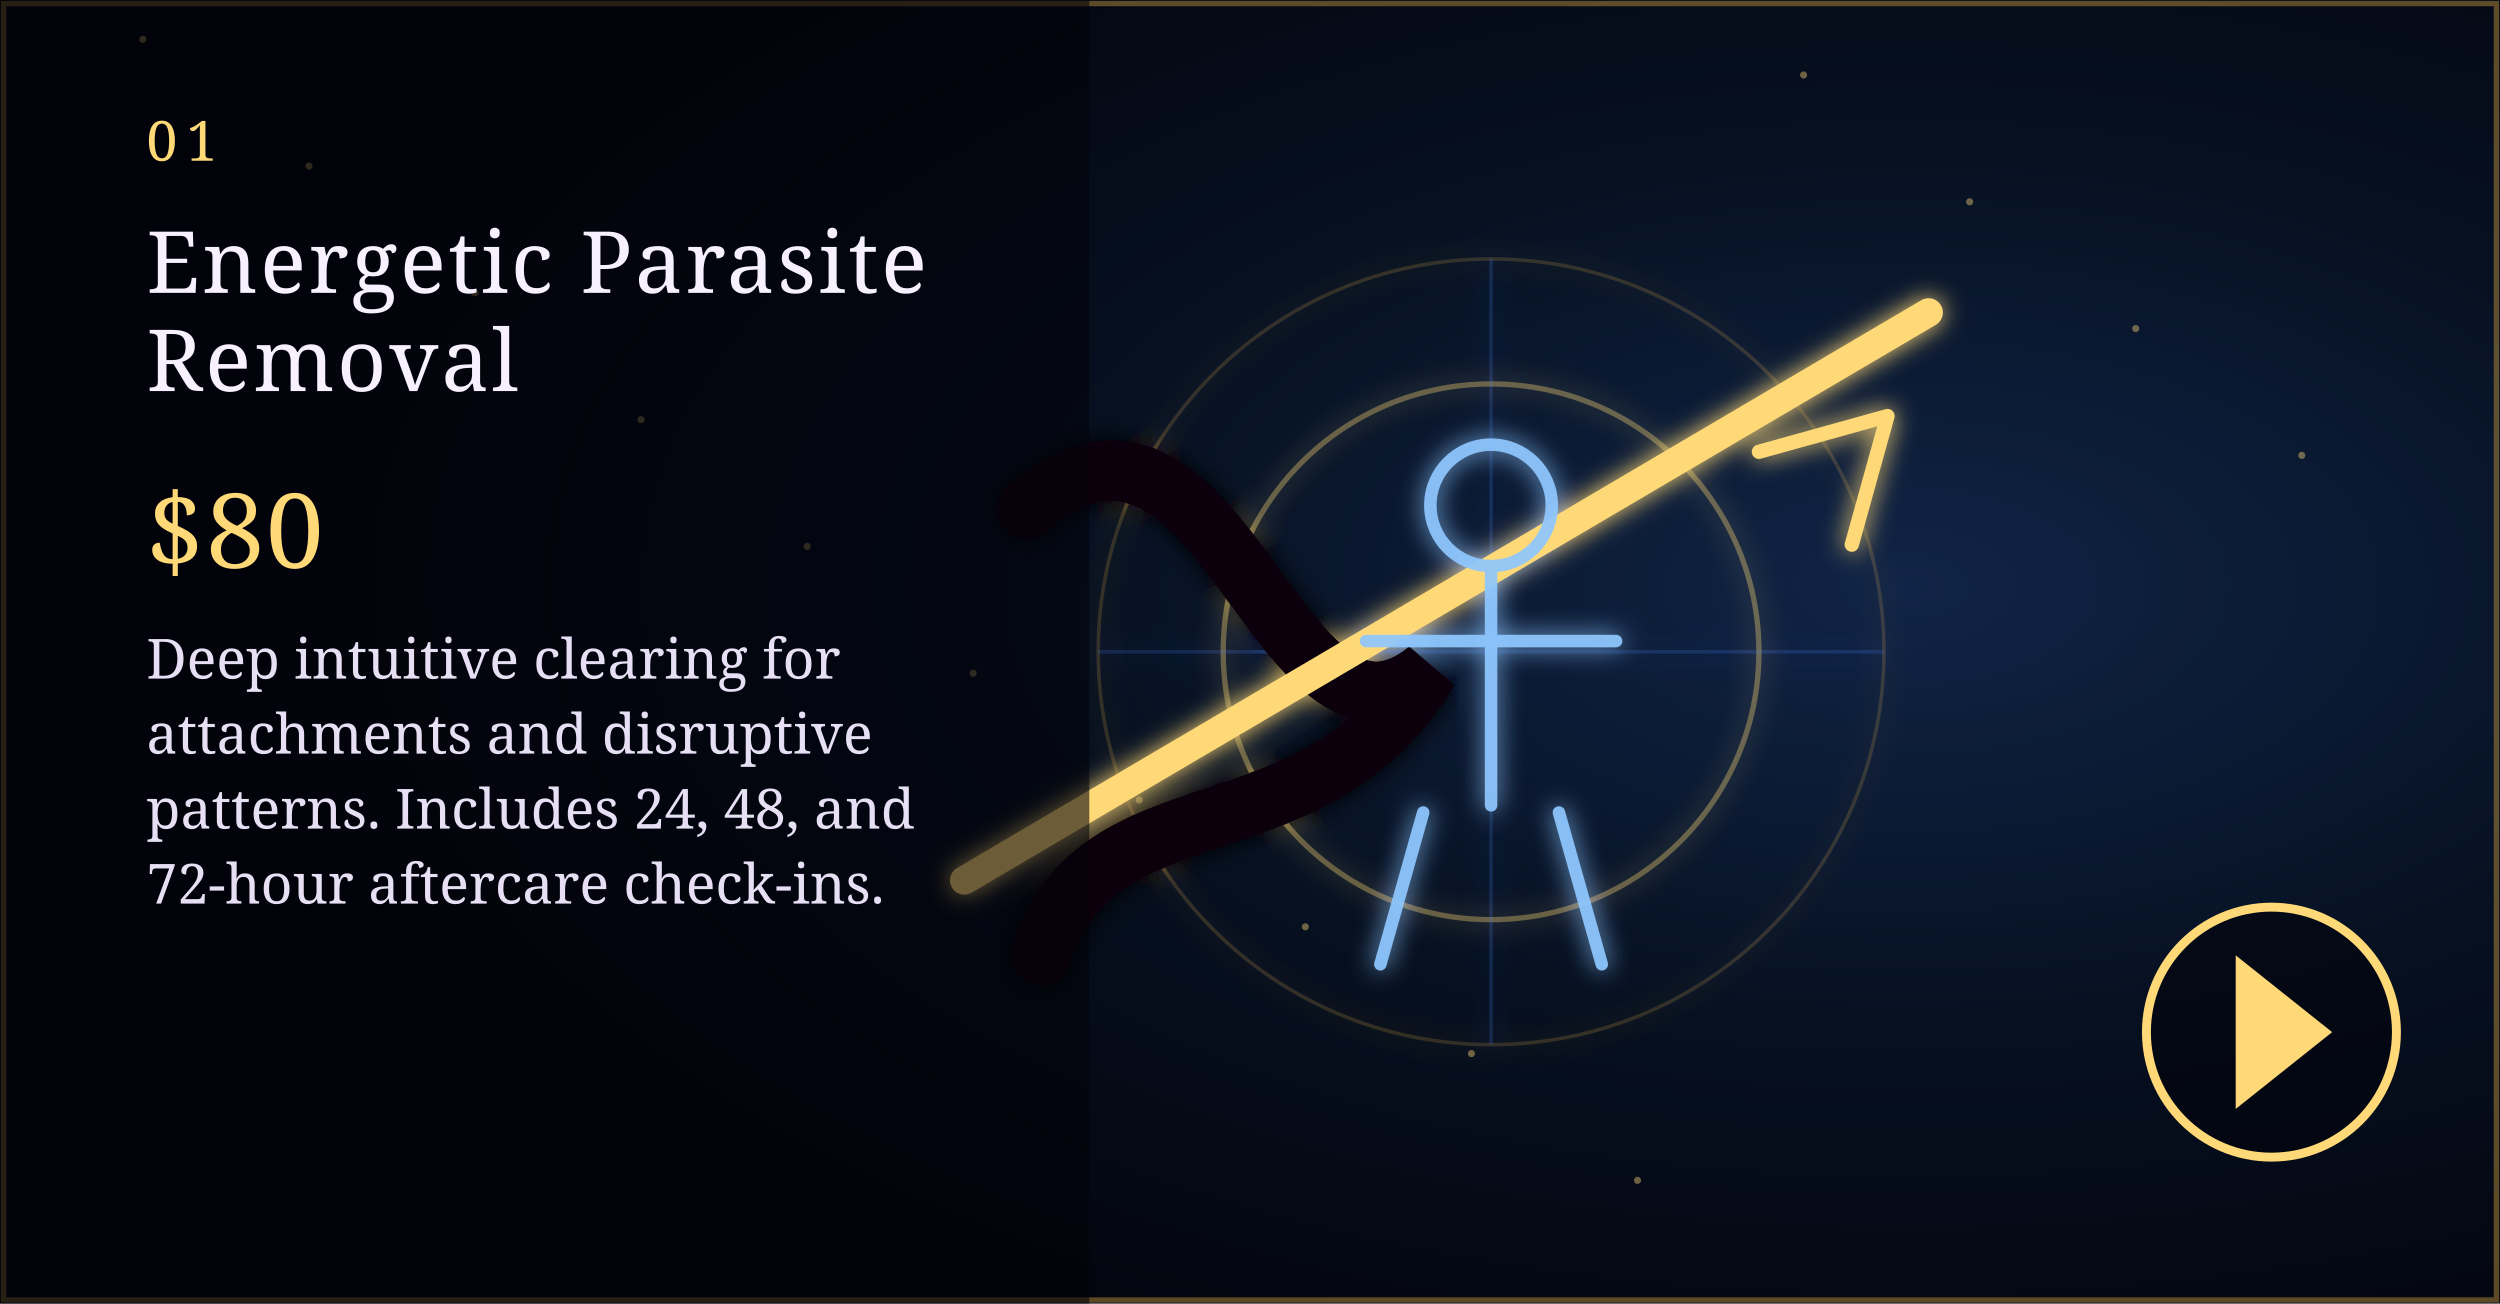
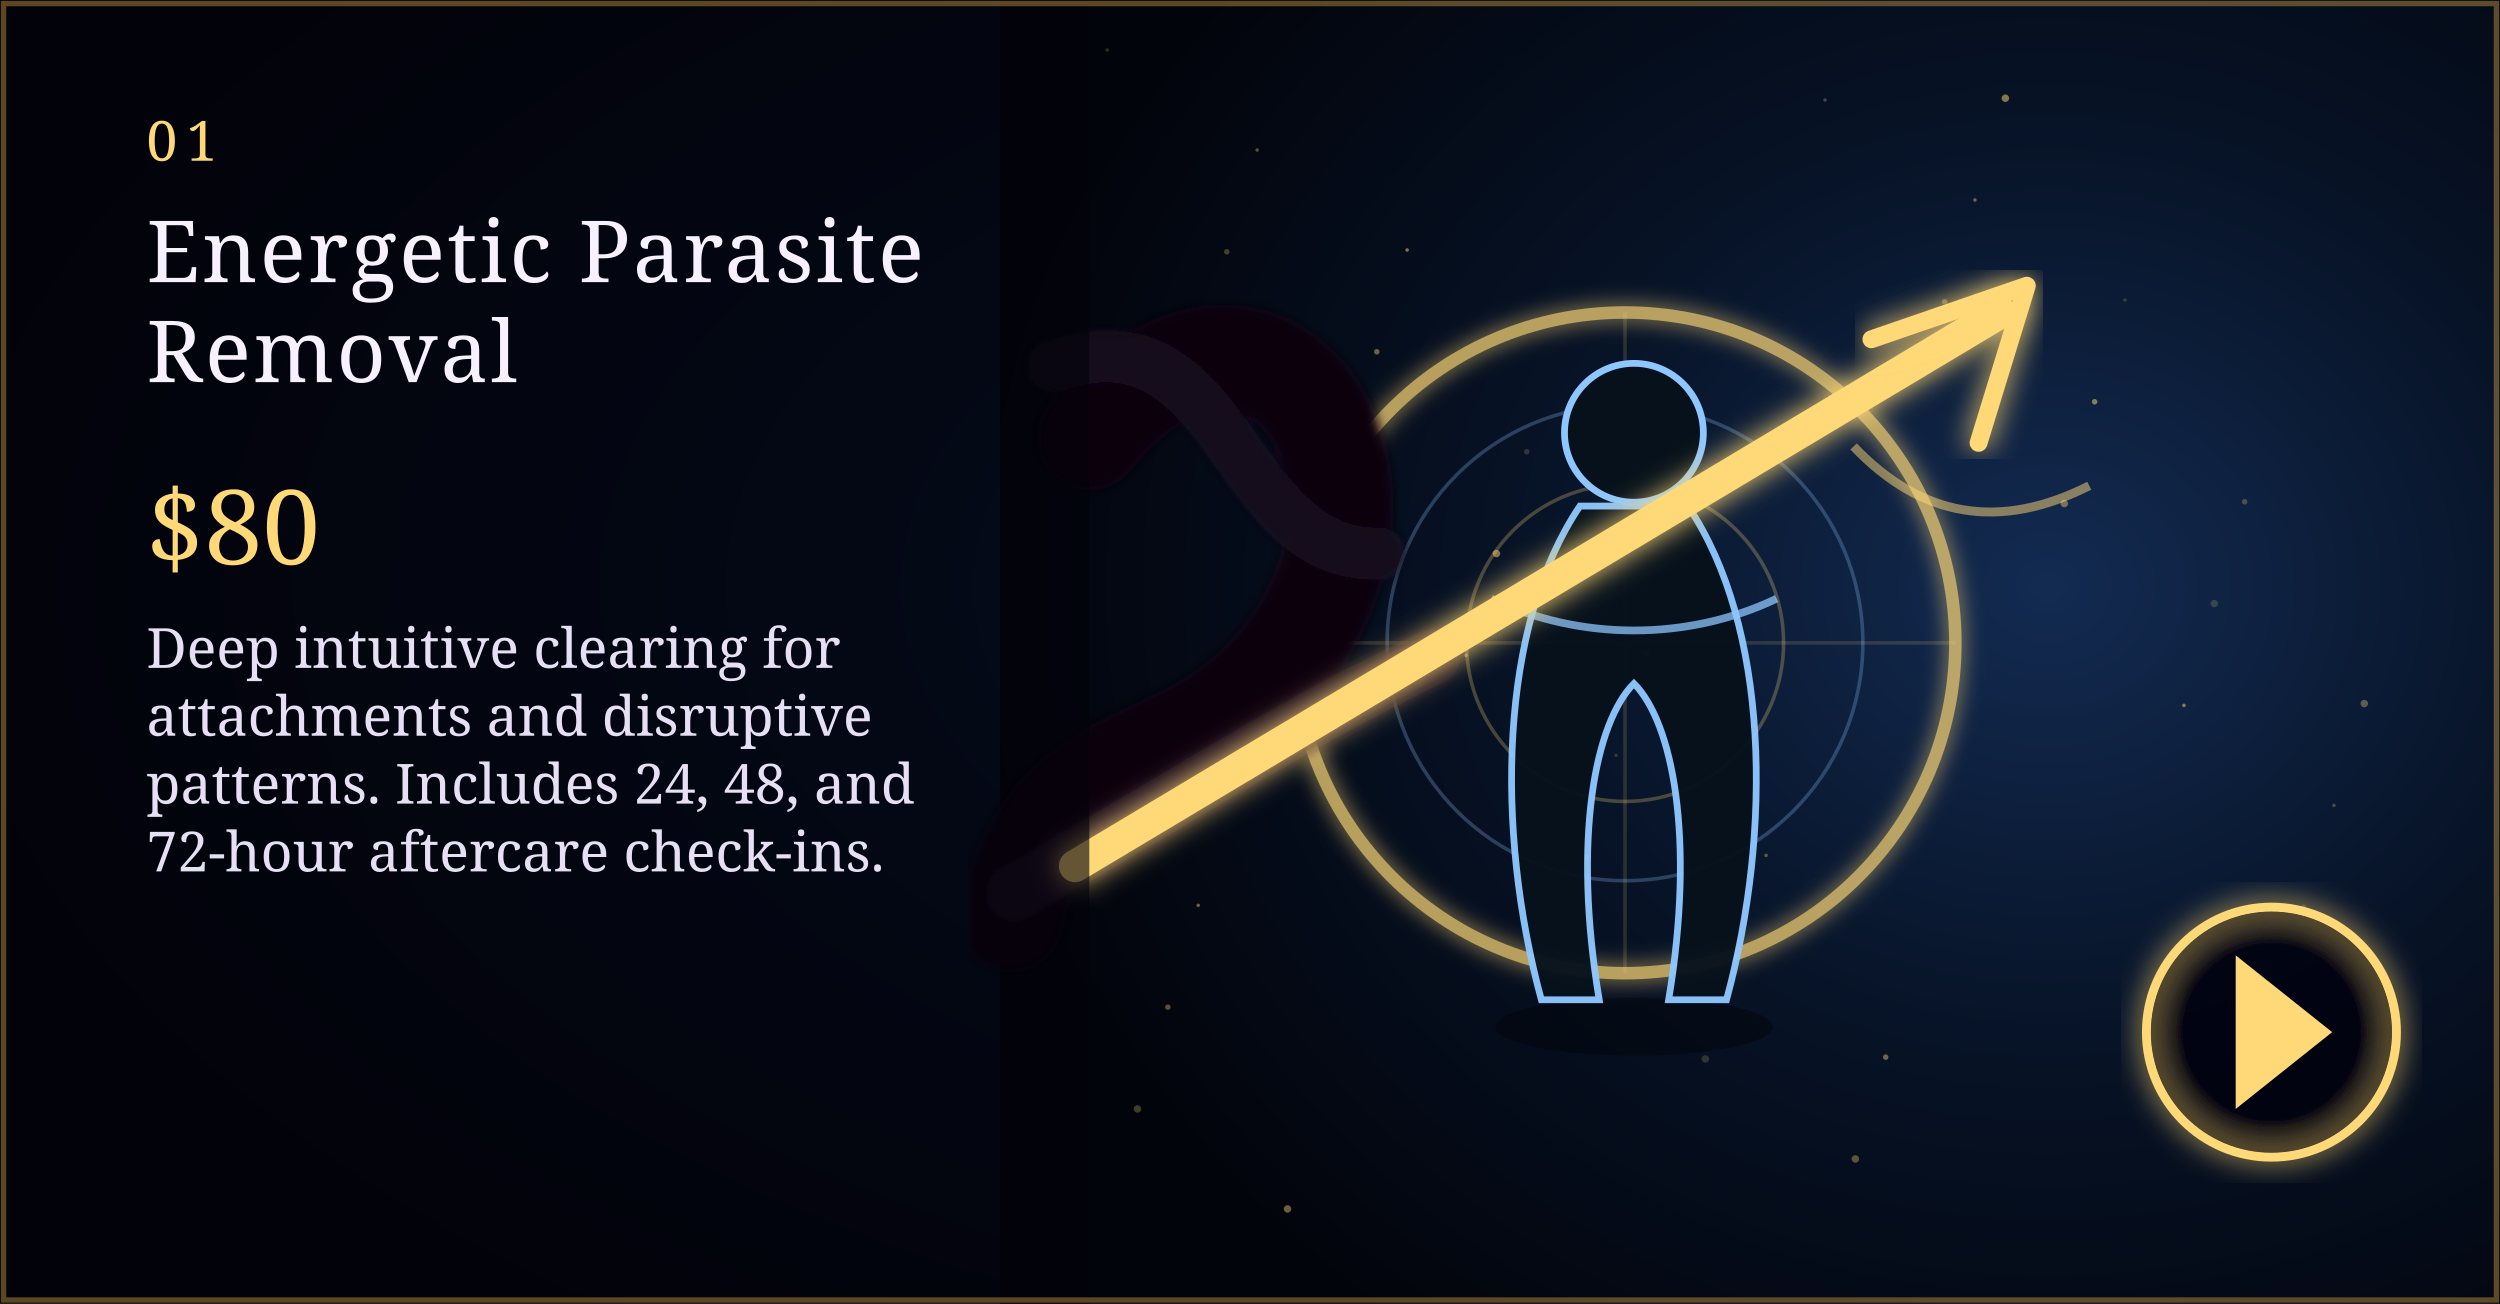
<svg xmlns="http://www.w3.org/2000/svg" viewBox="0 0 1400 730" width="1400" height="730">
  <defs>
-     <radialGradient id="bg" cx="76%" cy="45%" r="66%">
-       <stop offset="0" stop-color="#102447" />
-       <stop offset=".52" stop-color="#061020" />
-       <stop offset="1" stop-color="#03040d" />
+     <radialGradient id="artBg" cx="70%" cy="45%" r="72%">
+       <stop offset="0" stop-color="#132b52" />
+       <stop offset=".48" stop-color="#071327" />
+       <stop offset="1" stop-color="#02040b" />
    </radialGradient>
-     <filter id="glow">
-       <feGaussianBlur stdDeviation="7" result="b" />
+     <radialGradient id="vortex" cx="50%" cy="50%" r="50%">
+       <stop offset="0" stop-color="#ffd977" stop-opacity=".22" />
+       <stop offset=".42" stop-color="#102447" stop-opacity=".72" />
+       <stop offset="1" stop-color="#01030b" stop-opacity="0" />
+     </radialGradient>
+     <filter id="goldGlow">
+       <feGaussianBlur stdDeviation="8" result="b" />
      <feMerge>
        <feMergeNode in="b" />
        <feMergeNode in="SourceGraphic" />
      </feMerge>
    </filter>
+     <filter id="glow">
+       <feGaussianBlur stdDeviation="6" result="b" />
+       <feMerge>
+         <feMergeNode in="b" />
+         <feMergeNode in="SourceGraphic" />
+       </feMerge>
+     </filter>
+     <filter id="soft">
+       <feGaussianBlur stdDeviation="3" />
+     </filter>
+     <style>.title{fill:#f7f0ff;font-family:Cinzel,Georgia,serif;font-size:48px;letter-spacing:1.3px}.desc{fill:#e7e0f5;font-family:'EB Garamond',Georgia,serif;font-size:31px}.price{fill:#ffd977;font-family:'Cinzel Decorative',Georgia,serif;font-size:58px}</style>
  </defs>
-   <rect width="1400" height="730" fill="url(#bg)" />
+   <rect width="1400" height="730" fill="#03040d" />
+   <rect width="1400" height="730" fill="url(#artBg)" />
+   <rect x="560" y="0" width="840" height="730" fill="url(#artBg)" />
+   <circle cx="620" cy="28" r="1.0" fill="#ffd977" opacity="0.18" />
+   <circle cx="687" cy="141" r="1.55" fill="#ffd977" opacity="0.26" />
+   <circle cx="754" cy="254" r="2.1" fill="#ffd977" opacity="0.34" />
+   <circle cx="821" cy="367" r="1.0" fill="#ffd977" opacity="0.42" />
+   <circle cx="888" cy="480" r="1.55" fill="#ffd977" opacity="0.50" />
+   <circle cx="955" cy="593" r="2.1" fill="#ffd977" opacity="0.18" />
+   <circle cx="1022" cy="56" r="1.0" fill="#ffd977" opacity="0.26" />
+   <circle cx="1089" cy="169" r="1.55" fill="#ffd977" opacity="0.34" />
+   <circle cx="1156" cy="282" r="2.1" fill="#ffd977" opacity="0.42" />
+   <circle cx="1223" cy="395" r="1.0" fill="#ffd977" opacity="0.50" />
+   <circle cx="1290" cy="508" r="1.55" fill="#ffd977" opacity="0.18" />
+   <circle cx="637" cy="621" r="2.1" fill="#ffd977" opacity="0.26" />
+   <circle cx="704" cy="84" r="1.0" fill="#ffd977" opacity="0.34" />
+   <circle cx="771" cy="197" r="1.55" fill="#ffd977" opacity="0.42" />
+   <circle cx="838" cy="310" r="2.1" fill="#ffd977" opacity="0.50" />
+   <circle cx="905" cy="423" r="1.0" fill="#ffd977" opacity="0.18" />
+   <circle cx="972" cy="536" r="1.55" fill="#ffd977" opacity="0.26" />
+   <circle cx="1039" cy="649" r="2.1" fill="#ffd977" opacity="0.34" />
+   <circle cx="1106" cy="112" r="1.0" fill="#ffd977" opacity="0.42" />
+   <circle cx="1173" cy="225" r="1.55" fill="#ffd977" opacity="0.50" />
+   <circle cx="1240" cy="338" r="2.1" fill="#ffd977" opacity="0.18" />
+   <circle cx="1307" cy="451" r="1.0" fill="#ffd977" opacity="0.26" />
+   <circle cx="654" cy="564" r="1.55" fill="#ffd977" opacity="0.34" />
+   <circle cx="721" cy="677" r="2.1" fill="#ffd977" opacity="0.42" />
+   <circle cx="788" cy="140" r="1.0" fill="#ffd977" opacity="0.50" />
+   <circle cx="855" cy="253" r="1.55" fill="#ffd977" opacity="0.18" />
+   <circle cx="922" cy="366" r="2.1" fill="#ffd977" opacity="0.26" />
+   <circle cx="989" cy="479" r="1.0" fill="#ffd977" opacity="0.34" />
+   <circle cx="1056" cy="592" r="1.55" fill="#ffd977" opacity="0.42" />
+   <circle cx="1123" cy="55" r="2.1" fill="#ffd977" opacity="0.50" />
+   <circle cx="1190" cy="168" r="1.0" fill="#ffd977" opacity="0.18" />
+   <circle cx="1257" cy="281" r="1.55" fill="#ffd977" opacity="0.26" />
+   <circle cx="1324" cy="394" r="2.1" fill="#ffd977" opacity="0.34" />
+   <circle cx="671" cy="507" r="1.0" fill="#ffd977" opacity="0.42" />
+   <g opacity=".95">
+     <circle cx="910" cy="360" r="185" fill="none" stroke="#ffd977" stroke-width="7" opacity=".75" filter="url(#glow)" />
+     <circle cx="910" cy="360" r="133.2" fill="none" stroke="#8ec7ff" stroke-width="2" opacity=".28" />
+     <circle cx="910" cy="360" r="88.8" fill="none" stroke="#ffd977" stroke-width="2" opacity=".28" />
+     <path d="M725 360 H1095 M910 175 V545" stroke="#ffd977" stroke-width="2" opacity=".16" />
+   </g>
+   <g opacity="1">
+     <ellipse cx="915" cy="575.0" rx="77.76" ry="16.2" fill="#000" opacity=".35" />
+     <path d="M884.76 283.4 C839.4 350.36,837.24 464.84,863.16 559.88 L895.56 559.88 C880.44 469.16,893.4 404.36,915 382.76 C936.6 404.36,949.56 469.16,934.44 559.88 L966.84 559.88 C992.76 464.84,990.6 350.36,945.24 283.4 Z" fill="#06111b" stroke="#8ec7ff" stroke-width="3.78" opacity=".96" />
+     <circle cx="915" cy="242.36" r="38.88" fill="#06111b" stroke="#8ec7ff" stroke-width="3.78" />
+     <path d="M835.08 335.24 C884.76 359.0,945.24 359.0,994.92 335.24" fill="none" stroke="#8ec7ff" stroke-width="4.32" opacity=".74" />
+   </g>
+   <g filter="url(#soft)">
+     <path d="M610 245 C705 130,800 260,722 365 C665 442,590 408,566 515" fill="none" stroke="#08040d" stroke-width="58" stroke-linecap="round" />
+     <path d="M590 205 C690 170,688 312,772 310" fill="none" stroke="#18091d" stroke-width="28" stroke-linecap="round" />
+     <path d="M568 500 C690 430,720 408,802 368" fill="none" stroke="#1a0a21" stroke-width="30" stroke-linecap="round" />
+   </g>
+   <path d="M602 485 L1120 175" stroke="#ffd977" stroke-width="18" stroke-linecap="round" filter="url(#goldGlow)" />
+   <path d="M1048 190 L1135 160 L1108 248" fill="none" stroke="#ffd977" stroke-width="10" stroke-linecap="round" stroke-linejoin="round" filter="url(#goldGlow)" />
+   <path d="M1038 250 Q1095 310 1170 272" fill="none" stroke="#ffd977" stroke-width="5" opacity=".5" />
+   <rect x="0" y="0" width="610" height="730" fill="rgba(2,3,10,.61)" />
  <rect x="2" y="2" width="1396" height="726" fill="none" stroke="#d9a642" stroke-opacity=".42" stroke-width="3" />
-   <g opacity=".42">
-     <circle cx="80" cy="22" r="2" fill="#ffd977" />
-     <circle cx="173" cy="93" r="2" fill="#ffd977" />
-     <circle cx="266" cy="164" r="2" fill="#ffd977" />
-     <circle cx="359" cy="235" r="2" fill="#ffd977" />
-     <circle cx="452" cy="306" r="2" fill="#ffd977" />
-     <circle cx="545" cy="377" r="2" fill="#ffd977" />
-     <circle cx="638" cy="448" r="2" fill="#ffd977" />
-     <circle cx="731" cy="519" r="2" fill="#ffd977" />
-     <circle cx="824" cy="590" r="2" fill="#ffd977" />
-     <circle cx="917" cy="661" r="2" fill="#ffd977" />
-     <circle cx="1010" cy="42" r="2" fill="#ffd977" />
-     <circle cx="1103" cy="113" r="2" fill="#ffd977" />
-     <circle cx="1196" cy="184" r="2" fill="#ffd977" />
-     <circle cx="1289" cy="255" r="2" fill="#ffd977" />
-   </g>
-   <g filter="url(#glow)">
-     <g transform="translate(835 365)">
-       <circle r="220" fill="none" stroke="#d9a642" stroke-opacity=".20" stroke-width="2" />
-       <circle r="150" fill="none" stroke="#ffd977" stroke-opacity=".35" stroke-width="3" />
-       <path d="M-220 0 H220 M0 -220 V220" stroke="#4488ff" stroke-opacity=".18" stroke-width="2" />
-       <path d="M-260 -80 C-150 -175,-120 80,-35 10 C-100 118,-220 70,-252 170" fill="none" stroke="#09060f" stroke-width="34" stroke-linecap="round" />
-       <path d="M-295 128 L245 -190" stroke="#ffd977" stroke-width="16" stroke-linecap="round" />
-       <path d="M150 -112 l72 -20 l-20 72" fill="none" stroke="#ffd977" stroke-width="8" stroke-linecap="round" stroke-linejoin="round" />
-       <g stroke="#8ec7ff" stroke-width="7" stroke-linecap="round" fill="none" opacity=".92">
-         <circle cx="0" cy="-82" r="34" />
-         <path d="M0 -44 V86 M-70 -6 H70 M-38 90 L-62 175 M38 90 L62 175" />
-       </g>
-     </g>
-   </g>
-   <rect x="0" y="0" width="610" height="730" fill="rgba(2,3,10,.58)" />
  <text x="82" y="90" fill="#ffd977" font-family="Cinzel, Georgia, serif" font-size="31" letter-spacing="5">01</text>
-   <text x="82" y="164" fill="#f7f0ff" font-family="Cinzel, Georgia, serif" font-size="48" font-weight="400" letter-spacing="1.4">Energetic Parasite</text>
-   <text x="82" y="219" fill="#f7f0ff" font-family="Cinzel, Georgia, serif" font-size="48" font-weight="400" letter-spacing="1.4">Removal</text>
-   <text x="82" y="318" fill="#ffd977" font-family="Cinzel Decorative, Georgia, serif" font-size="58" letter-spacing="1">$80</text>
-   <text x="82" y="380" fill="#e7e0f5" font-family="EB Garamond, Georgia, serif" font-size="31">Deep intuitive clearing for</text>
-   <text x="82" y="422" fill="#e7e0f5" font-family="EB Garamond, Georgia, serif" font-size="31">attachments and disruptive</text>
-   <text x="82" y="464" fill="#e7e0f5" font-family="EB Garamond, Georgia, serif" font-size="31">patterns. Includes 24, 48, and</text>
-   <text x="82" y="506" fill="#e7e0f5" font-family="EB Garamond, Georgia, serif" font-size="31">72-hour aftercare check-ins.</text>
-   <circle cx="1272" cy="578" r="70" fill="rgba(2,3,10,.55)" stroke="#ffd977" stroke-width="5" />
+   <text x="82" y="158" class="title">Energetic Parasite</text>
+   <text x="82" y="214" class="title">Removal</text>
+   <text x="82" y="316" class="price">$80</text>
+   <text x="82" y="374" class="desc">Deep intuitive clearing for</text>
+   <text x="82" y="412" class="desc">attachments and disruptive</text>
+   <text x="82" y="450" class="desc">patterns. Includes 24, 48, and</text>
+   <text x="82" y="488" class="desc">72-hour aftercare check-ins.</text>
+   <circle cx="1272" cy="578" r="70" fill="rgba(2,3,10,.58)" stroke="#ffd977" stroke-width="5" filter="url(#goldGlow)" />
  <polygon points="1252,535 1306,578 1252,621" fill="#ffd977" />
</svg>
